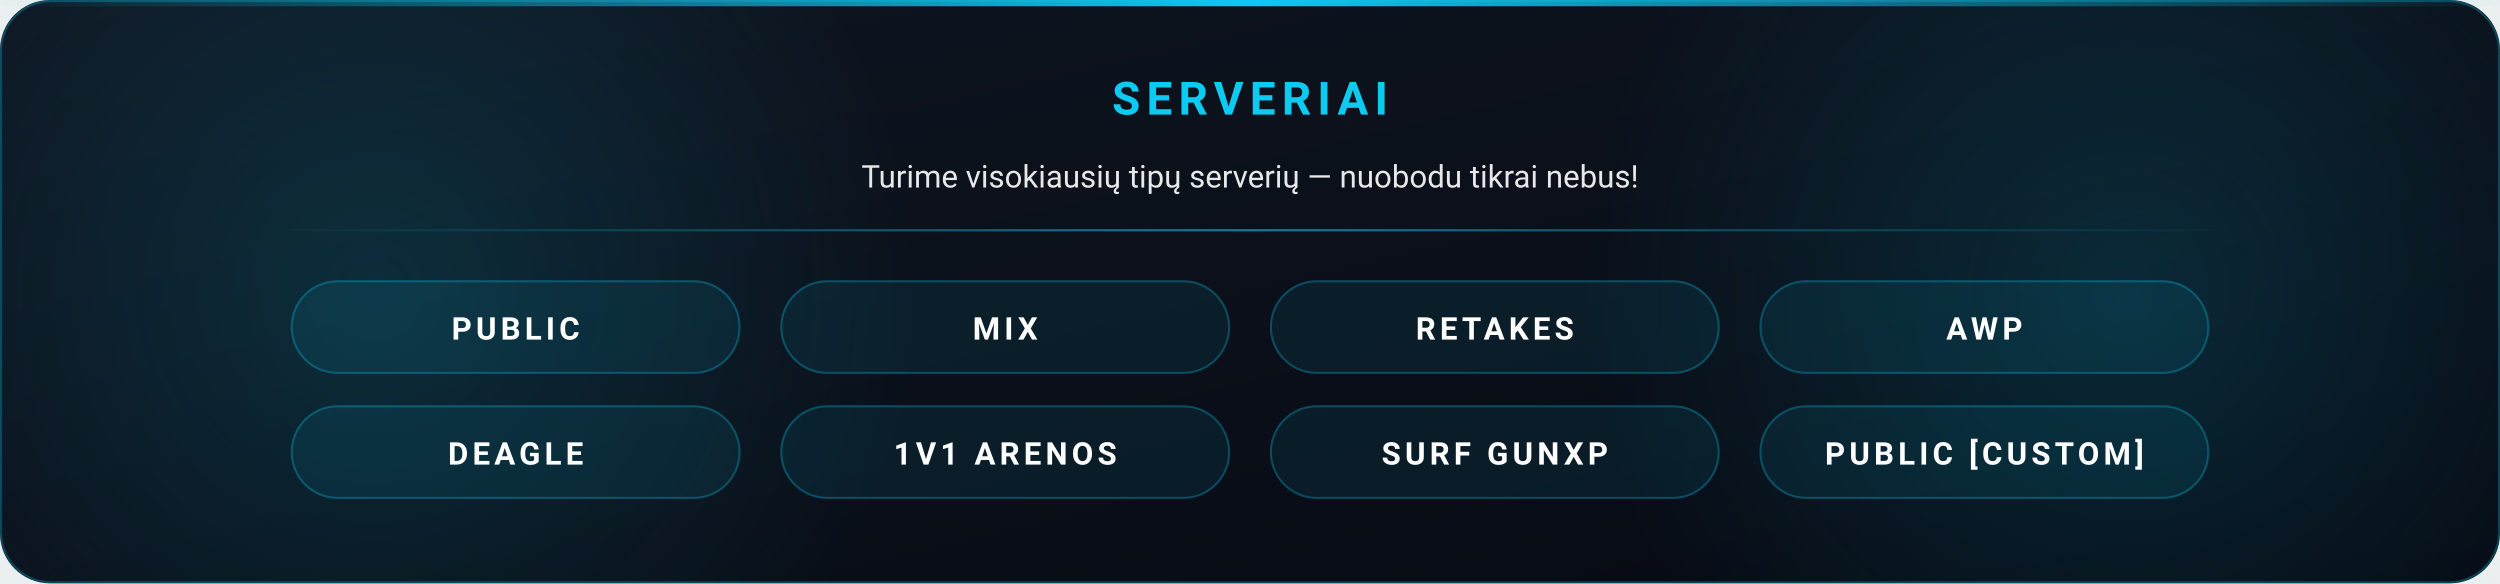
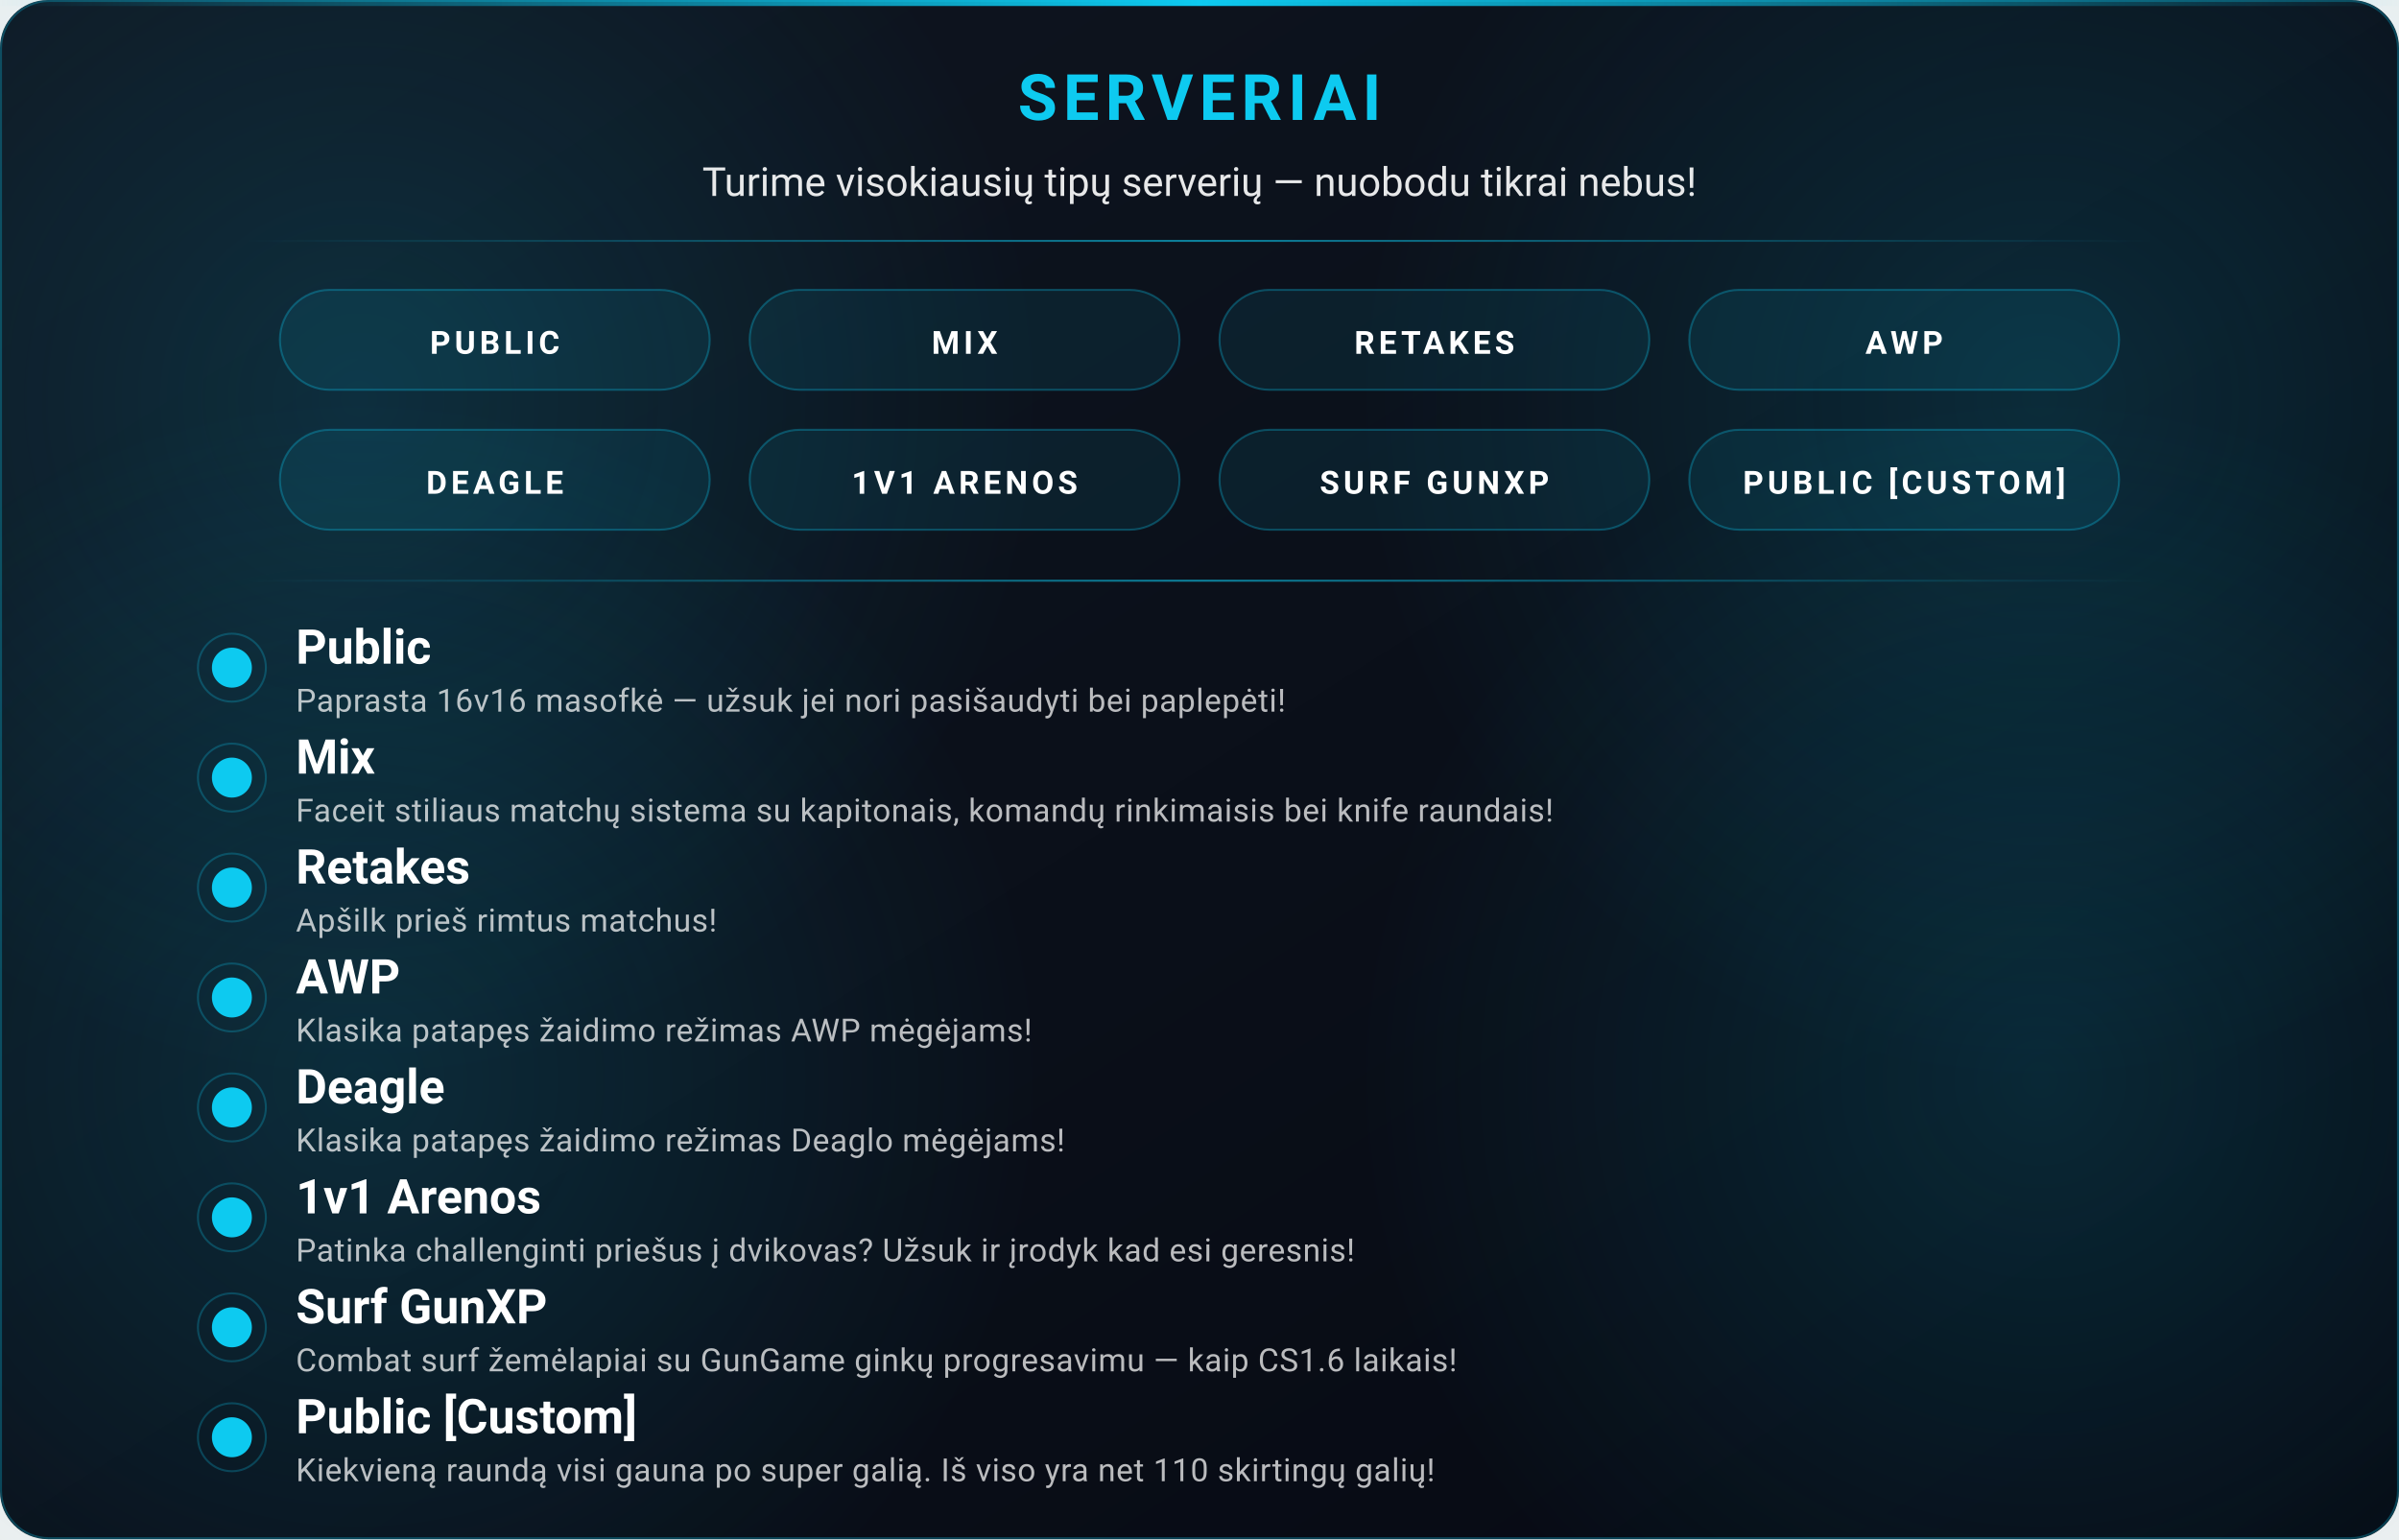
- <svg xmlns="http://www.w3.org/2000/svg" viewBox="0 0 1200 280" role="img" aria-label="Serveriai: Public, Mix, Retakes, AWP, Deagle, 1v1 Arenos, Surf GunXP, Public [Custom]. Turime visokiausių tipų serverių — nuobodu tikrai nebus!">
+ <svg xmlns="http://www.w3.org/2000/svg" viewBox="0 0 1200 770" role="img" aria-label="Serveriai: Public, Mix, Retakes, AWP, Deagle, 1v1 Arenos, Surf GunXP, Public [Custom]. Turime visokiausių tipų serverių — nuobodu tikrai nebus!">
  <defs>
    <linearGradient id="bg" x1="0" y1="0" x2="1" y2="1">
      <stop offset="0%" stop-color="#0f1621" />
      <stop offset="100%" stop-color="#060912" />
    </linearGradient>
    <linearGradient id="line" x1="0" y1="0" x2="1" y2="0">
      <stop offset="0%" stop-color="#0dcaf0" stop-opacity="0" />
      <stop offset="50%" stop-color="#0dcaf0" stop-opacity="1" />
      <stop offset="100%" stop-color="#0dcaf0" stop-opacity="0" />
    </linearGradient>
    <radialGradient id="glowCyan" cx="0.5" cy="0.5" r="0.5">
      <stop offset="0%" stop-color="#0dcaf0" stop-opacity="0.15" />
      <stop offset="100%" stop-color="#0dcaf0" stop-opacity="0" />
    </radialGradient>
  </defs>
-   <rect width="1200" height="280" rx="24" ry="24" fill="url(#bg)" />
-   <circle cx="180" cy="140" r="260" fill="url(#glowCyan)" />
-   <circle cx="1020" cy="140" r="260" fill="url(#glowCyan)" />
-   <rect x="0.5" y="0.5" width="1199" height="279" rx="24" ry="24" fill="none" stroke="#0dcaf0" stroke-opacity="0.28" stroke-width="1" />
+   <rect width="1200" height="770" rx="24" ry="24" fill="url(#bg)" />
+   <circle cx="180" cy="200" r="340" fill="url(#glowCyan)" />
+   <circle cx="1020" cy="200" r="340" fill="url(#glowCyan)" />
+   <circle cx="180" cy="540" r="340" fill="url(#glowCyan)" />
+   <circle cx="1020" cy="540" r="340" fill="url(#glowCyan)" />
+   <rect x="0.5" y="0.5" width="1199" height="769" rx="24" ry="24" fill="none" stroke="#0dcaf0" stroke-opacity="0.28" stroke-width="1" />
  <rect x="0" y="0" width="1200" height="3" fill="url(#line)" />
-   <text x="600" y="55" text-anchor="middle" font-family="'Roboto',Arial,sans-serif" font-size="22" font-weight="700" fill="#0dcaf0" letter-spacing="3">SERVERIAI</text>
-   <text x="600" y="90" text-anchor="middle" font-family="'Roboto','Segoe UI',Arial,sans-serif" font-size="15" font-weight="400" fill="#ffffff" opacity="0.90">Turime visokiausių tipų serverių — nuobodu tikrai nebus!</text>
-   <rect x="120" y="110" width="960" height="1" fill="url(#line)" opacity="0.6" />
-   <g font-family="'Roboto',Arial,sans-serif" font-size="15" font-weight="700" fill="#ffffff" letter-spacing="2">
-     <g transform="translate(140, 135)">
-       <rect width="215" height="44" rx="22" fill="#0dcaf0" fill-opacity="0.08" stroke="#0dcaf0" stroke-opacity="0.30" />
-       <text x="107.5" y="28" text-anchor="middle">PUBLIC</text>
+   <text x="600" y="60" text-anchor="middle" font-family="'Roboto',Arial,sans-serif" font-size="32" font-weight="700" fill="#0dcaf0" letter-spacing="3">SERVERIAI</text>
+   <text x="600" y="98" text-anchor="middle" font-family="'Roboto','Segoe UI',Arial,sans-serif" font-size="20" font-weight="400" fill="#ffffff" opacity="0.90">Turime visokiausių tipų serverių — nuobodu tikrai nebus!</text>
+   <rect x="120" y="120" width="960" height="1" fill="url(#line)" opacity="0.6" />
+   <g font-family="'Roboto',Arial,sans-serif" font-size="16" font-weight="700" fill="#ffffff" letter-spacing="2">
+     <g transform="translate(140, 145)">
+       <rect width="215" height="50" rx="25" fill="#0dcaf0" fill-opacity="0.08" stroke="#0dcaf0" stroke-opacity="0.30" />
+       <text x="107.5" y="32" text-anchor="middle">PUBLIC</text>
    </g>
-     <g transform="translate(375, 135)">
-       <rect width="215" height="44" rx="22" fill="#0dcaf0" fill-opacity="0.08" stroke="#0dcaf0" stroke-opacity="0.30" />
-       <text x="107.5" y="28" text-anchor="middle">MIX</text>
+     <g transform="translate(375, 145)">
+       <rect width="215" height="50" rx="25" fill="#0dcaf0" fill-opacity="0.08" stroke="#0dcaf0" stroke-opacity="0.30" />
+       <text x="107.5" y="32" text-anchor="middle">MIX</text>
    </g>
-     <g transform="translate(610, 135)">
-       <rect width="215" height="44" rx="22" fill="#0dcaf0" fill-opacity="0.08" stroke="#0dcaf0" stroke-opacity="0.30" />
-       <text x="107.5" y="28" text-anchor="middle">RETAKES</text>
+     <g transform="translate(610, 145)">
+       <rect width="215" height="50" rx="25" fill="#0dcaf0" fill-opacity="0.08" stroke="#0dcaf0" stroke-opacity="0.30" />
+       <text x="107.5" y="32" text-anchor="middle">RETAKES</text>
    </g>
-     <g transform="translate(845, 135)">
-       <rect width="215" height="44" rx="22" fill="#0dcaf0" fill-opacity="0.08" stroke="#0dcaf0" stroke-opacity="0.30" />
-       <text x="107.5" y="28" text-anchor="middle">AWP</text>
+     <g transform="translate(845, 145)">
+       <rect width="215" height="50" rx="25" fill="#0dcaf0" fill-opacity="0.08" stroke="#0dcaf0" stroke-opacity="0.30" />
+       <text x="107.5" y="32" text-anchor="middle">AWP</text>
    </g>
-     <g transform="translate(140, 195)">
-       <rect width="215" height="44" rx="22" fill="#0dcaf0" fill-opacity="0.08" stroke="#0dcaf0" stroke-opacity="0.30" />
-       <text x="107.5" y="28" text-anchor="middle">DEAGLE</text>
+     <g transform="translate(140, 215)">
+       <rect width="215" height="50" rx="25" fill="#0dcaf0" fill-opacity="0.08" stroke="#0dcaf0" stroke-opacity="0.30" />
+       <text x="107.5" y="32" text-anchor="middle">DEAGLE</text>
    </g>
-     <g transform="translate(375, 195)">
-       <rect width="215" height="44" rx="22" fill="#0dcaf0" fill-opacity="0.08" stroke="#0dcaf0" stroke-opacity="0.30" />
-       <text x="107.5" y="28" text-anchor="middle">1V1 ARENOS</text>
+     <g transform="translate(375, 215)">
+       <rect width="215" height="50" rx="25" fill="#0dcaf0" fill-opacity="0.08" stroke="#0dcaf0" stroke-opacity="0.30" />
+       <text x="107.5" y="32" text-anchor="middle">1V1 ARENOS</text>
    </g>
-     <g transform="translate(610, 195)">
-       <rect width="215" height="44" rx="22" fill="#0dcaf0" fill-opacity="0.08" stroke="#0dcaf0" stroke-opacity="0.30" />
-       <text x="107.5" y="28" text-anchor="middle">SURF GUNXP</text>
+     <g transform="translate(610, 215)">
+       <rect width="215" height="50" rx="25" fill="#0dcaf0" fill-opacity="0.08" stroke="#0dcaf0" stroke-opacity="0.30" />
+       <text x="107.5" y="32" text-anchor="middle">SURF GUNXP</text>
    </g>
-     <g transform="translate(845, 195)">
-       <rect width="215" height="44" rx="22" fill="#0dcaf0" fill-opacity="0.08" stroke="#0dcaf0" stroke-opacity="0.30" />
-       <text x="107.5" y="28" text-anchor="middle">PUBLIC [CUSTOM]</text>
+     <g transform="translate(845, 215)">
+       <rect width="215" height="50" rx="25" fill="#0dcaf0" fill-opacity="0.08" stroke="#0dcaf0" stroke-opacity="0.30" />
+       <text x="107.5" y="32" text-anchor="middle">PUBLIC [CUSTOM]</text>
+     </g>
+   </g>
+   <rect x="120" y="290" width="960" height="1" fill="url(#line)" opacity="0.6" />
+   <g font-family="'Roboto','Segoe UI',Arial,sans-serif">
+     <g transform="translate(100, 310)">
+       <circle cx="16" cy="24" r="10" fill="#0dcaf0" />
+       <circle cx="16" cy="24" r="17" fill="none" stroke="#0dcaf0" stroke-opacity="0.25" />
+       <text x="48" y="22" font-size="24" font-weight="700" fill="#ffffff">Public</text>
+       <text x="48" y="46" font-size="16" font-weight="400" fill="#ffffff" opacity="0.72" letter-spacing="0.3">Paprasta 16v16 masofkė — užsuk jei nori pasišaudyti bei paplepėti!</text>
+     </g>
+     <g transform="translate(100, 365)">
+       <circle cx="16" cy="24" r="10" fill="#0dcaf0" />
+       <circle cx="16" cy="24" r="17" fill="none" stroke="#0dcaf0" stroke-opacity="0.25" />
+       <text x="48" y="22" font-size="24" font-weight="700" fill="#ffffff">Mix</text>
+       <text x="48" y="46" font-size="16" font-weight="400" fill="#ffffff" opacity="0.72" letter-spacing="0.3">Faceit stiliaus matchų sistema su kapitonais, komandų rinkimaisis bei knife raundais!</text>
+     </g>
+     <g transform="translate(100, 420)">
+       <circle cx="16" cy="24" r="10" fill="#0dcaf0" />
+       <circle cx="16" cy="24" r="17" fill="none" stroke="#0dcaf0" stroke-opacity="0.25" />
+       <text x="48" y="22" font-size="24" font-weight="700" fill="#ffffff">Retakes</text>
+       <text x="48" y="46" font-size="16" font-weight="400" fill="#ffffff" opacity="0.72" letter-spacing="0.3">Apšilk prieš rimtus matchus!</text>
+     </g>
+     <g transform="translate(100, 475)">
+       <circle cx="16" cy="24" r="10" fill="#0dcaf0" />
+       <circle cx="16" cy="24" r="17" fill="none" stroke="#0dcaf0" stroke-opacity="0.25" />
+       <text x="48" y="22" font-size="24" font-weight="700" fill="#ffffff">AWP</text>
+       <text x="48" y="46" font-size="16" font-weight="400" fill="#ffffff" opacity="0.72" letter-spacing="0.3">Klasika patapęs žaidimo režimas AWP mėgėjams!</text>
+     </g>
+     <g transform="translate(100, 530)">
+       <circle cx="16" cy="24" r="10" fill="#0dcaf0" />
+       <circle cx="16" cy="24" r="17" fill="none" stroke="#0dcaf0" stroke-opacity="0.25" />
+       <text x="48" y="22" font-size="24" font-weight="700" fill="#ffffff">Deagle</text>
+       <text x="48" y="46" font-size="16" font-weight="400" fill="#ffffff" opacity="0.72" letter-spacing="0.3">Klasika patapęs žaidimo režimas Deaglo mėgėjams!</text>
+     </g>
+     <g transform="translate(100, 585)">
+       <circle cx="16" cy="24" r="10" fill="#0dcaf0" />
+       <circle cx="16" cy="24" r="17" fill="none" stroke="#0dcaf0" stroke-opacity="0.25" />
+       <text x="48" y="22" font-size="24" font-weight="700" fill="#ffffff">1v1 Arenos</text>
+       <text x="48" y="46" font-size="16" font-weight="400" fill="#ffffff" opacity="0.72" letter-spacing="0.3">Patinka challenginti priešus į dvikovas? Užsuk ir įrodyk kad esi geresnis!</text>
+     </g>
+     <g transform="translate(100, 640)">
+       <circle cx="16" cy="24" r="10" fill="#0dcaf0" />
+       <circle cx="16" cy="24" r="17" fill="none" stroke="#0dcaf0" stroke-opacity="0.25" />
+       <text x="48" y="22" font-size="24" font-weight="700" fill="#ffffff">Surf GunXP</text>
+       <text x="48" y="46" font-size="16" font-weight="400" fill="#ffffff" opacity="0.72" letter-spacing="0.3">Combat surf žemėlapiai su GunGame ginkų progresavimu — kaip CS1.6 laikais!</text>
+     </g>
+     <g transform="translate(100, 695)">
+       <circle cx="16" cy="24" r="10" fill="#0dcaf0" />
+       <circle cx="16" cy="24" r="17" fill="none" stroke="#0dcaf0" stroke-opacity="0.25" />
+       <text x="48" y="22" font-size="24" font-weight="700" fill="#ffffff">Public [Custom]</text>
+       <text x="48" y="46" font-size="16" font-weight="400" fill="#ffffff" opacity="0.72" letter-spacing="0.3">Kiekvieną raundą visi gauna po super galią. Iš viso yra net 110 skirtingų galių!</text>
    </g>
  </g>
</svg>
